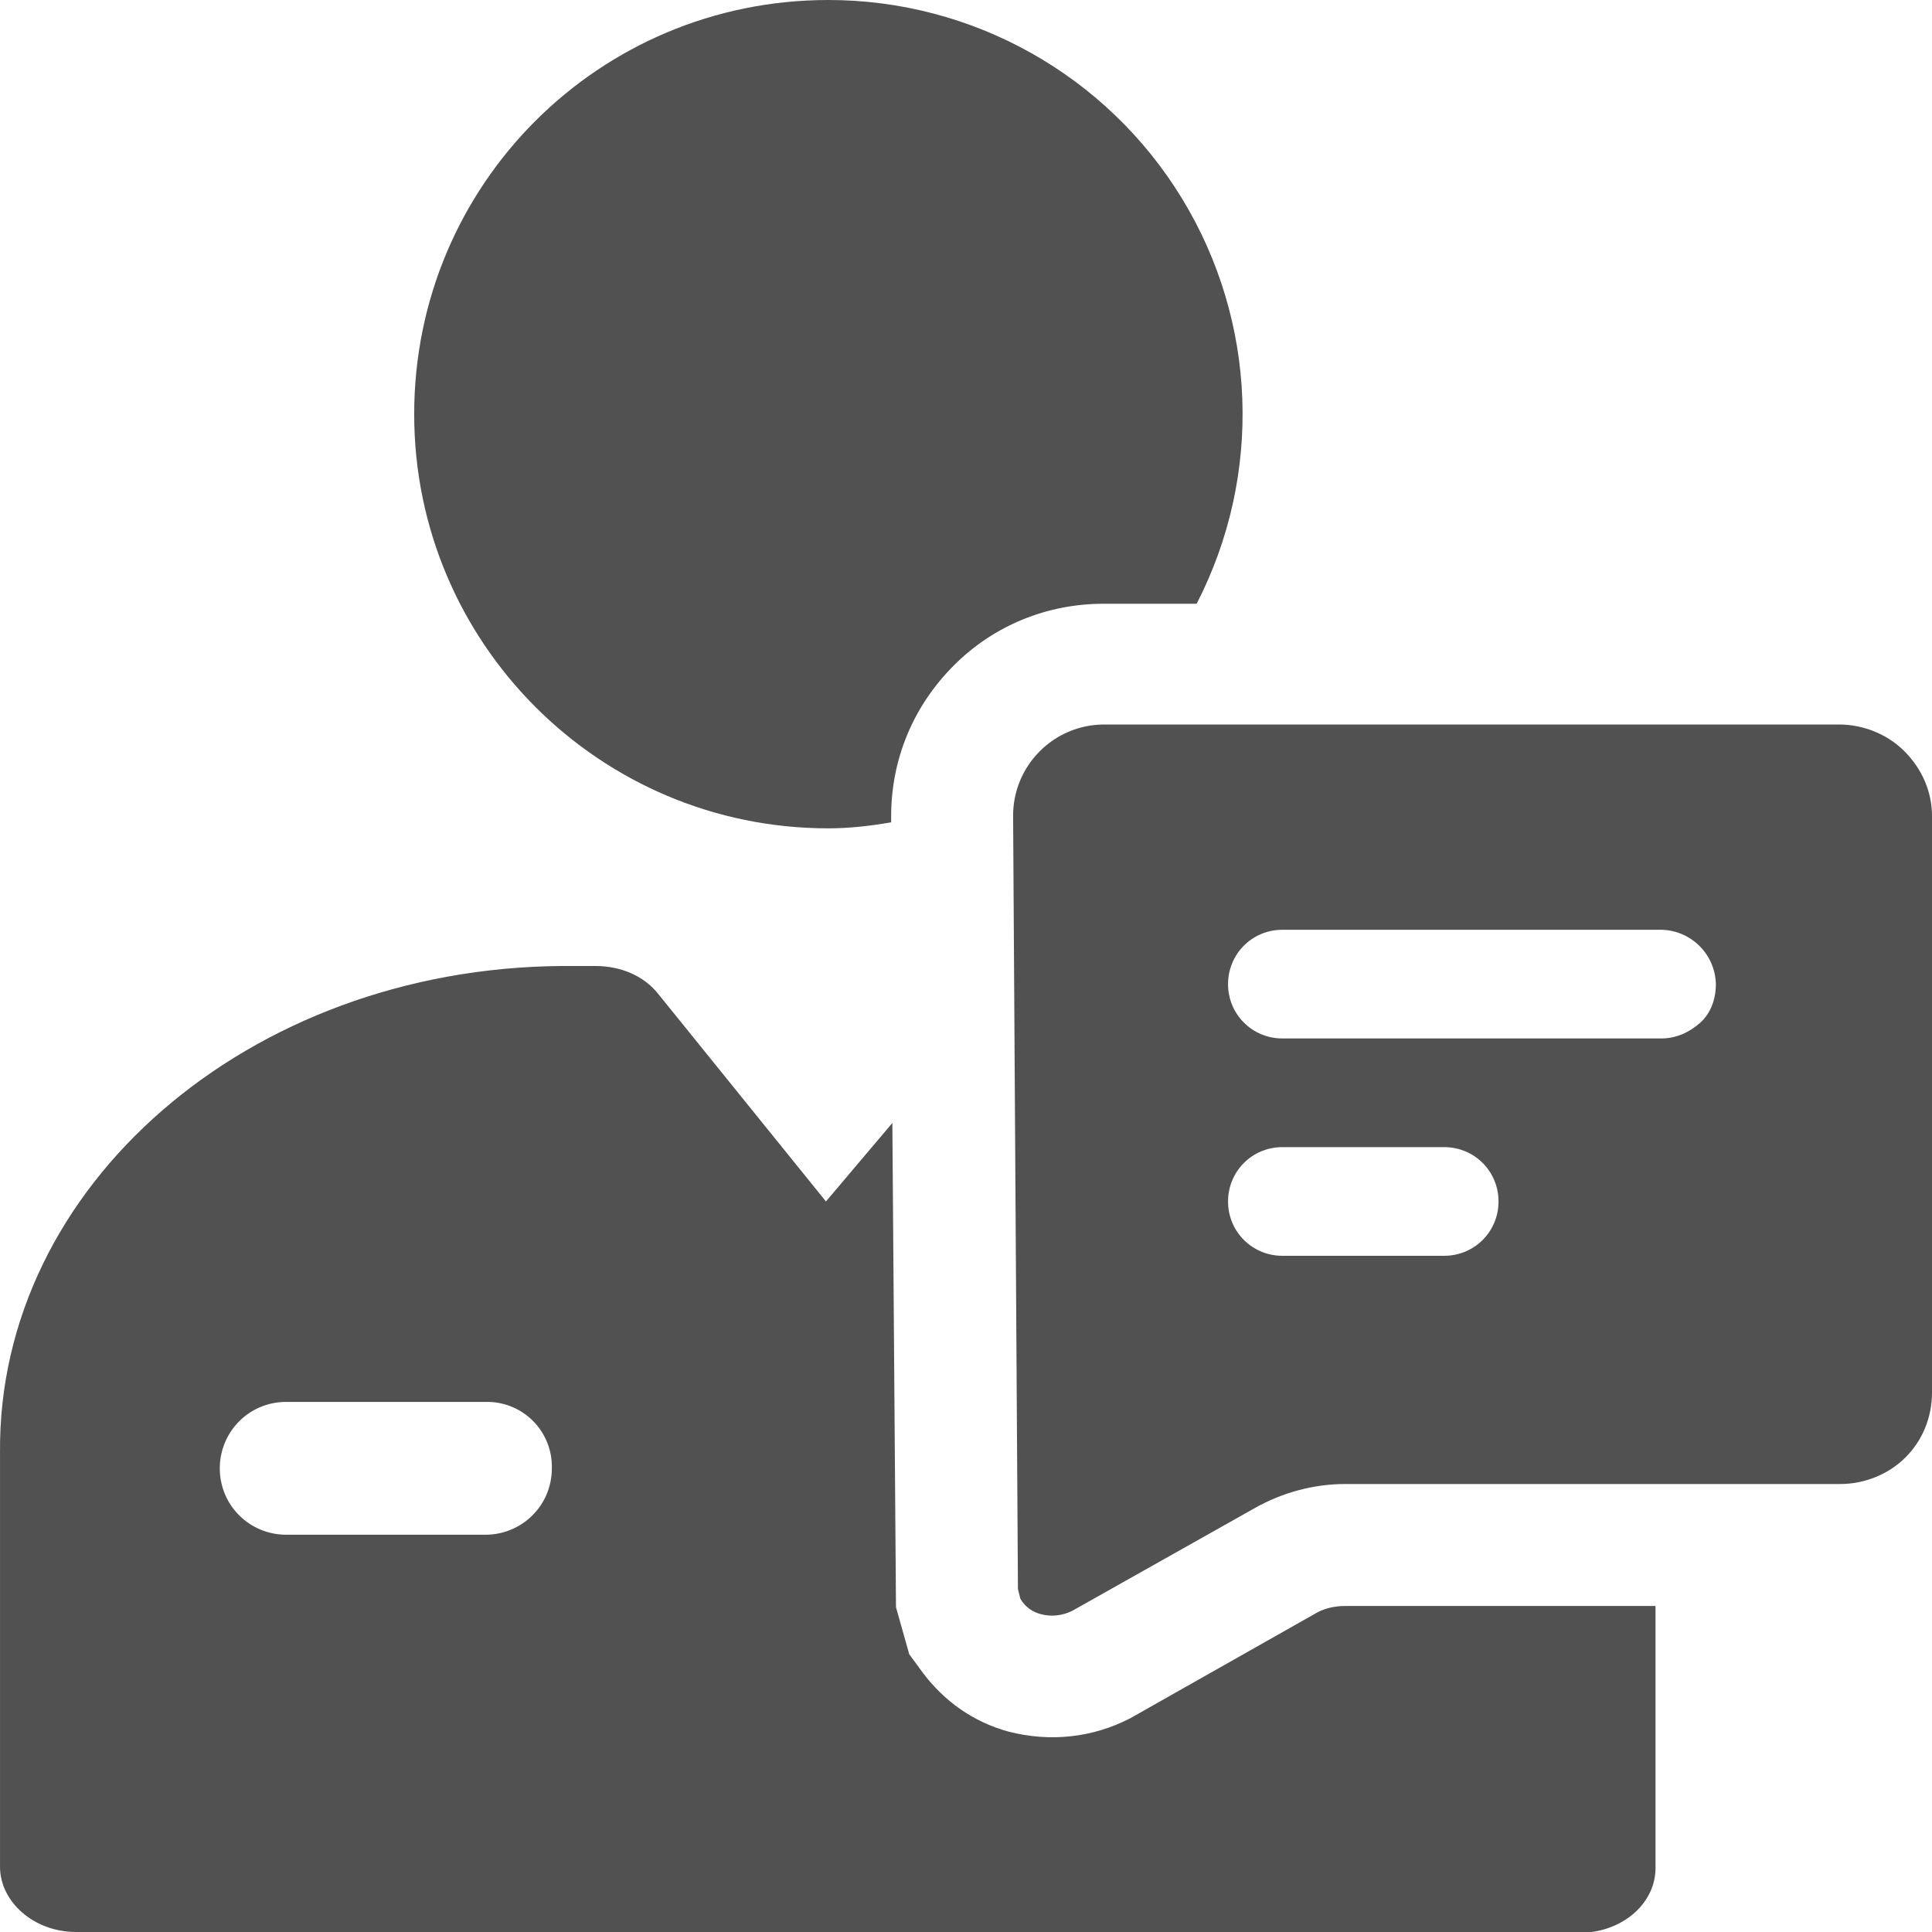
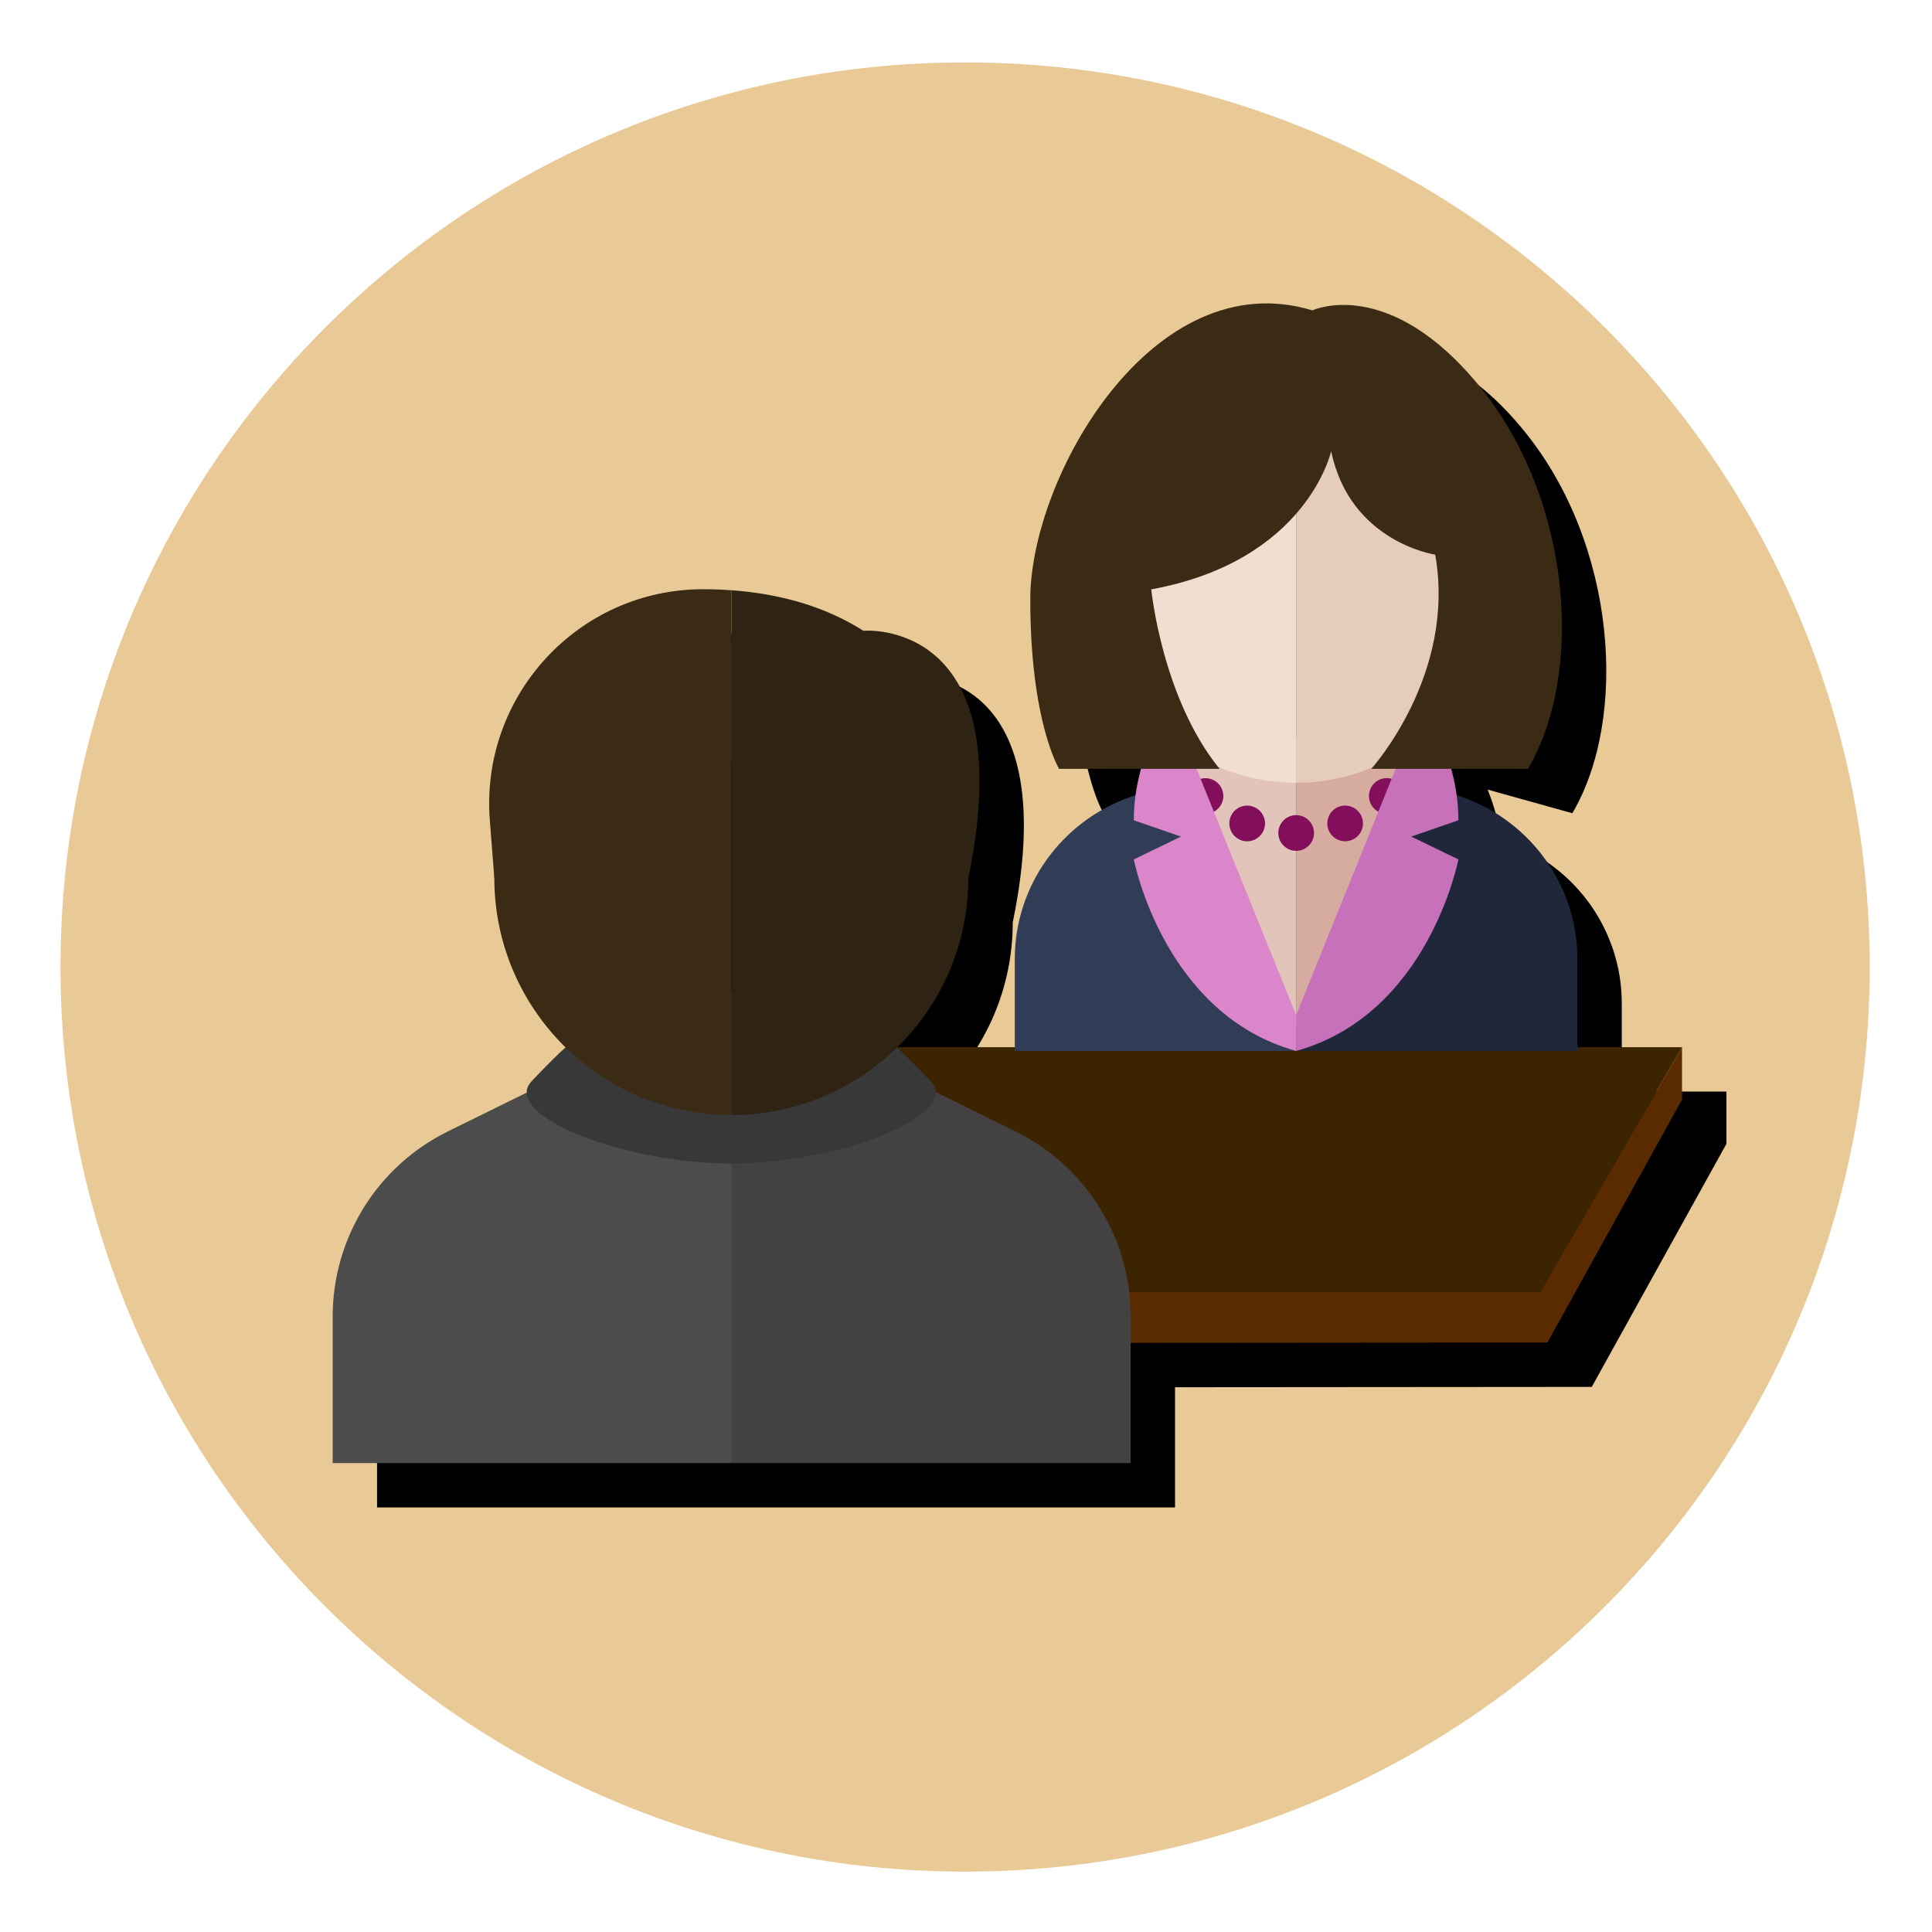
- <svg xmlns="http://www.w3.org/2000/svg" t="1760080470266" class="icon" viewBox="0 0 1024 1024" version="1.1" p-id="191485" width="128" height="128">
-   <path d="M439.049 0a219.52 219.52 0 0 1 195.2 320h-49.28c-30.08 0-58.24 11.52-79.36 32.64-21.76 21.76-33.28 49.92-33.28 80v3.2c-10.88 1.92-22.4 3.2-33.28 3.2a219.52 219.52 0 0 1-219.52-219.52C219.529 97.92 317.449 0 439.049 0z m441.6 492.8h-200.96c-16 0-28.8 12.8-28.8 28.8s12.8 28.8 28.8 28.8h200.96c7.68 0 14.72-3.2 20.48-8.32s8.32-12.8 8.32-20.48a29.504 29.504 0 0 0-28.8-28.8z m-115.2 115.2h-85.76c-16 0-28.8 12.8-28.8 28.8s12.8 28.8 28.8 28.8h85.76c16 0 28.8-12.8 28.8-28.8s-12.8-28.8-28.8-28.8z m-508.16 135.04H151.689c-19.84 0-35.2 16-35.2 35.2 0 19.84 16 35.2 35.2 35.2h105.6c19.2 0 35.2-15.36 35.2-35.2a34.304 34.304 0 0 0-35.2-35.2zM974.729 384c12.8 0 25.6 5.12 34.56 14.08 9.6 9.6 14.72 21.76 14.72 34.56v305.28c0 13.44-5.12 25.6-14.08 34.56s-21.76 14.08-34.56 14.08h-262.4c-16.64 0-33.28 4.48-48 12.8l-96.64 54.4c-5.12 2.56-10.88 3.2-16 1.92a17.216 17.216 0 0 1-11.52-8.32l-1.28-5.12-2.56-409.6A48.32 48.32 0 0 1 584.969 384h389.76zM315.529 512c13.44 0 25.6 5.12 33.28 14.72l88.96 110.08 35.2-41.6 1.92 256.64 7.04 24.96 7.04 9.6c11.52 15.36 26.88 26.24 45.44 31.36 22.4 5.76 44.8 3.2 64.64-7.04l97.28-55.04c5.12-3.2 10.88-4.48 16.64-4.48h164.48v138.88c0 17.28-14.72 31.36-33.92 33.92H40.329c-22.4 0-40.32-16-40.32-34.56v-219.52C-1.271 628.48 131.849 513.28 297.609 512h17.92z" p-id="191486" fill="#515151" />
+ <svg xmlns="http://www.w3.org/2000/svg" t="1760783047644" class="icon" viewBox="0 0 1024 1024" version="1.1" p-id="19513" width="128" height="128">
+   <path d="M32.064 512.543c0 264.797 214.66 479.457 479.457 479.457s479.457-214.66 479.457-479.457c0-264.797-214.66-479.457-479.457-479.457-264.797 0-479.457 214.66-479.457 479.457z" fill="#E9C995" p-id="19514" />
+   <path d="M411.493 798.958h211.304v-63.696l220.869-0.172 71.359-128.791v-27.758h-55.447v-46.759c0-38.352-24.277-72.599-60.729-85.671l-3.291-1.179c-1.355-9.603-3.743-18.268-7.095-26.437l44.906 12.531c29.899-50.761 23.256-142.451-25.249-202.256-48.503-59.804-89.034-40.745-89.034-40.745-84.383-25.63-149.498 88.063-149.498 153.124 0 65.063 15.282 89.877 15.282 89.877h43.385c-2.237 7.835-3.631 16.868-3.857 26.193l-2.29-11.107c-36.453 13.073-60.728 47.319-60.728 85.671v46.759h-62.242c23.227-22.796 37.64-54.54 37.64-89.656 28.545-138.532-55.685-131.059-55.685-131.059-20.457-13.070-44.746-19.649-69.941-21.473-4.497-0.345-9.741-0.541-15.029-0.542-66.012-0.093-118.155 56.532-112.985 122.558l2.39 30.512v0.004c0 35.167 14.457 66.953 37.744 89.756-5.527 5.003-11.347 10.919-17.942 17.905-1.822 1.933-2.666 3.968-2.65 6.063l-41.763 20.566c-37.389 18.412-61.068 56.469-61.068 98.146v77.633h211.643z" fill="" p-id="19515" />
+   <path d="M412.476 711.891l407.673-0.315 71.36-128.792v-27.758l-75.26 129.765h-403.774z" fill="#5B2B00" p-id="19516" />
+   <path d="M891.508 555.026h-479.033v129.765h403.774z" fill="#3D2400" p-id="19517" />
+   <path d="M237.399 599.662c-37.389 18.413-61.069 56.468-61.069 98.146v77.633h211.645v-249.932l-150.577 74.153z" fill="#4C4C4C" p-id="19518" />
+   <path d="M599.281 697.808c0-41.678-23.679-79.733-61.068-98.146l-150.578-74.153v249.932h211.645v-77.633z" fill="#434142" p-id="19519" />
+   <path d="M493.269 573.033c-33.929-35.945-47.365-43.644-105.727-43.653-58.363 0.008-71.798 7.708-105.727 43.653-16.54 17.522 47.309 43.624 105.727 43.653 58.418-0.029 122.268-26.131 105.727-43.653z" fill="#383838" p-id="19520" />
+   <path d="M262.010 465.372c0 69.38 56.244 125.625 125.625 125.625v-251.25c-69.381 0-125.625 56.244-125.625 125.625z" fill="#3B2B15" p-id="19521" />
+   <path d="M387.635 339.747v251.249c69.381 0 125.626-56.244 125.626-125.625-0.001-69.38-56.245-125.624-125.626-125.624z" fill="#2F2313" p-id="19522" />
+   <path d="M457.577 334.312s84.23-7.473 55.685 131.059h-2.555c-0.001 0-0.001 0-0.002 0-3.561 0-6.658-1.981-8.252-4.9-6.158-11.467-20.71-39.527-21.78-50.762 0 0-48.532 2.019-93.037-5.051v-91.821c25.194 1.825 49.484 8.405 69.941 21.474z" fill="#2F2313" p-id="19523" />
+   <path d="M372.822 312.297c4.958 0.007 9.903 0.185 14.813 0.541v91.821c-23.737-3.772-46.329-10.127-59.797-20.76 0 0-45.082 34.047-56.782 74.611-1.167 4.048-4.832 6.862-9.045 6.862l-2.39-30.517c-5.169-66.026 46.972-122.651 113.201-122.558z" fill="#3B2B15" p-id="19524" />
+   <path d="M537.861 508.267v48.756h149.1v-166.118l-88.371 31.691c-36.453 13.073-60.729 47.319-60.729 85.671z" fill="#313C56" p-id="19525" />
+   <path d="M836.062 508.267v48.756h-149.101v-166.118l88.372 31.691c36.453 13.073 60.729 47.319 60.729 85.671z" fill="#20273B" p-id="19526" />
+   <path d="M750.981 379.649c-28.511-23.547-64.016 11.255-64.020 11.257v154.442l70.701-145.501-6.681-20.198z" fill="#D6ACA1" p-id="19527" />
+   <path d="M686.961 390.905s-35.507-34.804-64.019-11.257l-6.682 20.197 70.701 145.501v-154.442z" fill="#E3C4BB" p-id="19528" />
+   <path d="M755.124 383.547c-2.614-0.007-4.979-1.067-6.695-2.779-1.7-1.711-2.757-4.079-2.762-6.694 0.007-2.601 1.068-4.97 2.78-6.688 1.749-1.749 4.193-2.762 6.677-2.762s4.928 1.013 6.685 2.77c1.71 1.718 2.768 4.088 2.77 6.704-0.007 2.606-1.068 4.972-2.78 6.687-1.708 1.7-4.075 2.757-6.689 2.761zM686.998 450.968c-5.223 0-9.466-4.232-9.466-9.457 0-5.223 4.233-9.466 9.457-9.466 5.224 0 9.456 4.232 9.466 9.457 0 5.223-4.232 9.457-9.457 9.466zM657.453 445.212h0.009c-3.487-1.443-5.894-4.818-5.894-8.755 0-1.288 0.258-2.516 0.725-3.636 1.939-4.773 7.46-7.104 12.295-5.13 4.847 1.973 7.168 7.493 5.204 12.329-1.452 3.487-4.832 5.895-8.774 5.899-1.286-0.001-2.513-0.261-3.631-0.731zM704.193 440.009c-1.973-4.836 0.347-10.357 5.183-12.339 4.835-1.973 10.356 0.347 12.329 5.183 1.973 4.845-0.348 10.356-5.182 12.338-1.064 0.445-2.301 0.705-3.597 0.707-3.704 0-7.24-2.229-8.733-5.888zM632.294 428.671c-3.721-3.66-3.772-9.651-0.112-13.382 3.66-3.722 9.651-3.773 13.372-0.123h0.009c3.722 3.669 3.773 9.661 0.113 13.382-1.707 1.748-4.088 2.832-6.722 2.832-0.008 0-0.017 0-0.026 0-0.001 0-0.004 0-0.006 0-2.582 0-4.922-1.034-6.629-2.71zM728.288 428.518c-3.66-3.722-3.609-9.713 0.112-13.382 3.722-3.66 9.712-3.609 13.371 0.113 3.671 3.722 3.62 9.712-0.101 13.372-1.699 1.681-4.036 2.72-6.615 2.72-0.007 0-0.014 0-0.021 0-0.003 0-0.008 0-0.012 0-2.635 0-5.018-1.079-6.732-2.82zM615.335 403.748c-2.046-4.816 0.215-10.366 5.030-12.391 4.805-2.034 10.356 0.215 12.39 5.030 2.033 4.805-0.215 10.356-5.030 12.39-1.090 0.478-2.361 0.757-3.696 0.758-3.676-0.010-7.172-2.178-8.694-5.786zM746.229 408.727c-4.815-2.034-7.073-7.575-5.039-12.39 2.024-4.816 7.575-7.075 12.39-5.041 4.805 2.034 7.063 7.575 5.040 12.391-1.523 3.619-5.031 5.786-8.721 5.786-0.006 0-0.011 0-0.018 0-1.32 0-2.575-0.275-3.713-0.769zM618.799 383.547c-2.615-0.007-4.98-1.068-6.695-2.779-1.702-1.708-2.759-4.076-2.761-6.692 0.005-2.609 1.064-4.973 2.776-6.687 1.712-1.703 4.079-2.761 6.693-2.765 2.602 0.009 4.968 1.071 6.684 2.782 1.697 1.706 2.754 4.074 2.759 6.689-0.007 2.603-1.068 4.971-2.78 6.69-1.71 1.7-4.077 2.756-6.691 2.761z" fill="#830E5B" p-id="19529" />
+   <path d="M757.457 379.65s15.518 24.015 15.518 55.118l-24.989 8.64 24.989 12.096s-15.706 82.078-86.014 101.517v-18.95l64.020-158.423h6.476z" fill="#C771BA" p-id="19530" />
+   <path d="M616.466 379.65s-15.518 24.015-15.518 55.118l24.989 8.64-24.989 12.096s15.707 82.078 86.015 101.517v-18.95l-64.019-158.423h-6.478z" fill="#DB85CB" p-id="19531" />
+   <path d="M583.782 312.811c0 56.363 46.194 102.053 103.178 102.053v-204.106c-56.984 0-103.178 45.691-103.178 102.053z" fill="#F2DED1" p-id="19532" />
+   <path d="M686.961 210.759v204.106c56.984 0 103.178-45.69 103.178-102.052s-46.193-102.053-103.178-102.053z" fill="#E6CCBD" p-id="19533" />
+   <path d="M646.401 407.508h-85.048s-15.281-24.816-15.281-89.876 65.114-178.754 149.498-153.124c0 0 40.531-19.058 89.034 40.745 48.504 59.805 55.148 151.495 25.249 202.255h-83.054s45.182-49.788 33.887-113.535c0 0-45.182-6.566-55.148-54.872 0 0-12.623 58.158-95.347 73.273 0 0 5.647 57.517 36.211 95.134z" fill="#3B2B15" p-id="19534" />
</svg>
